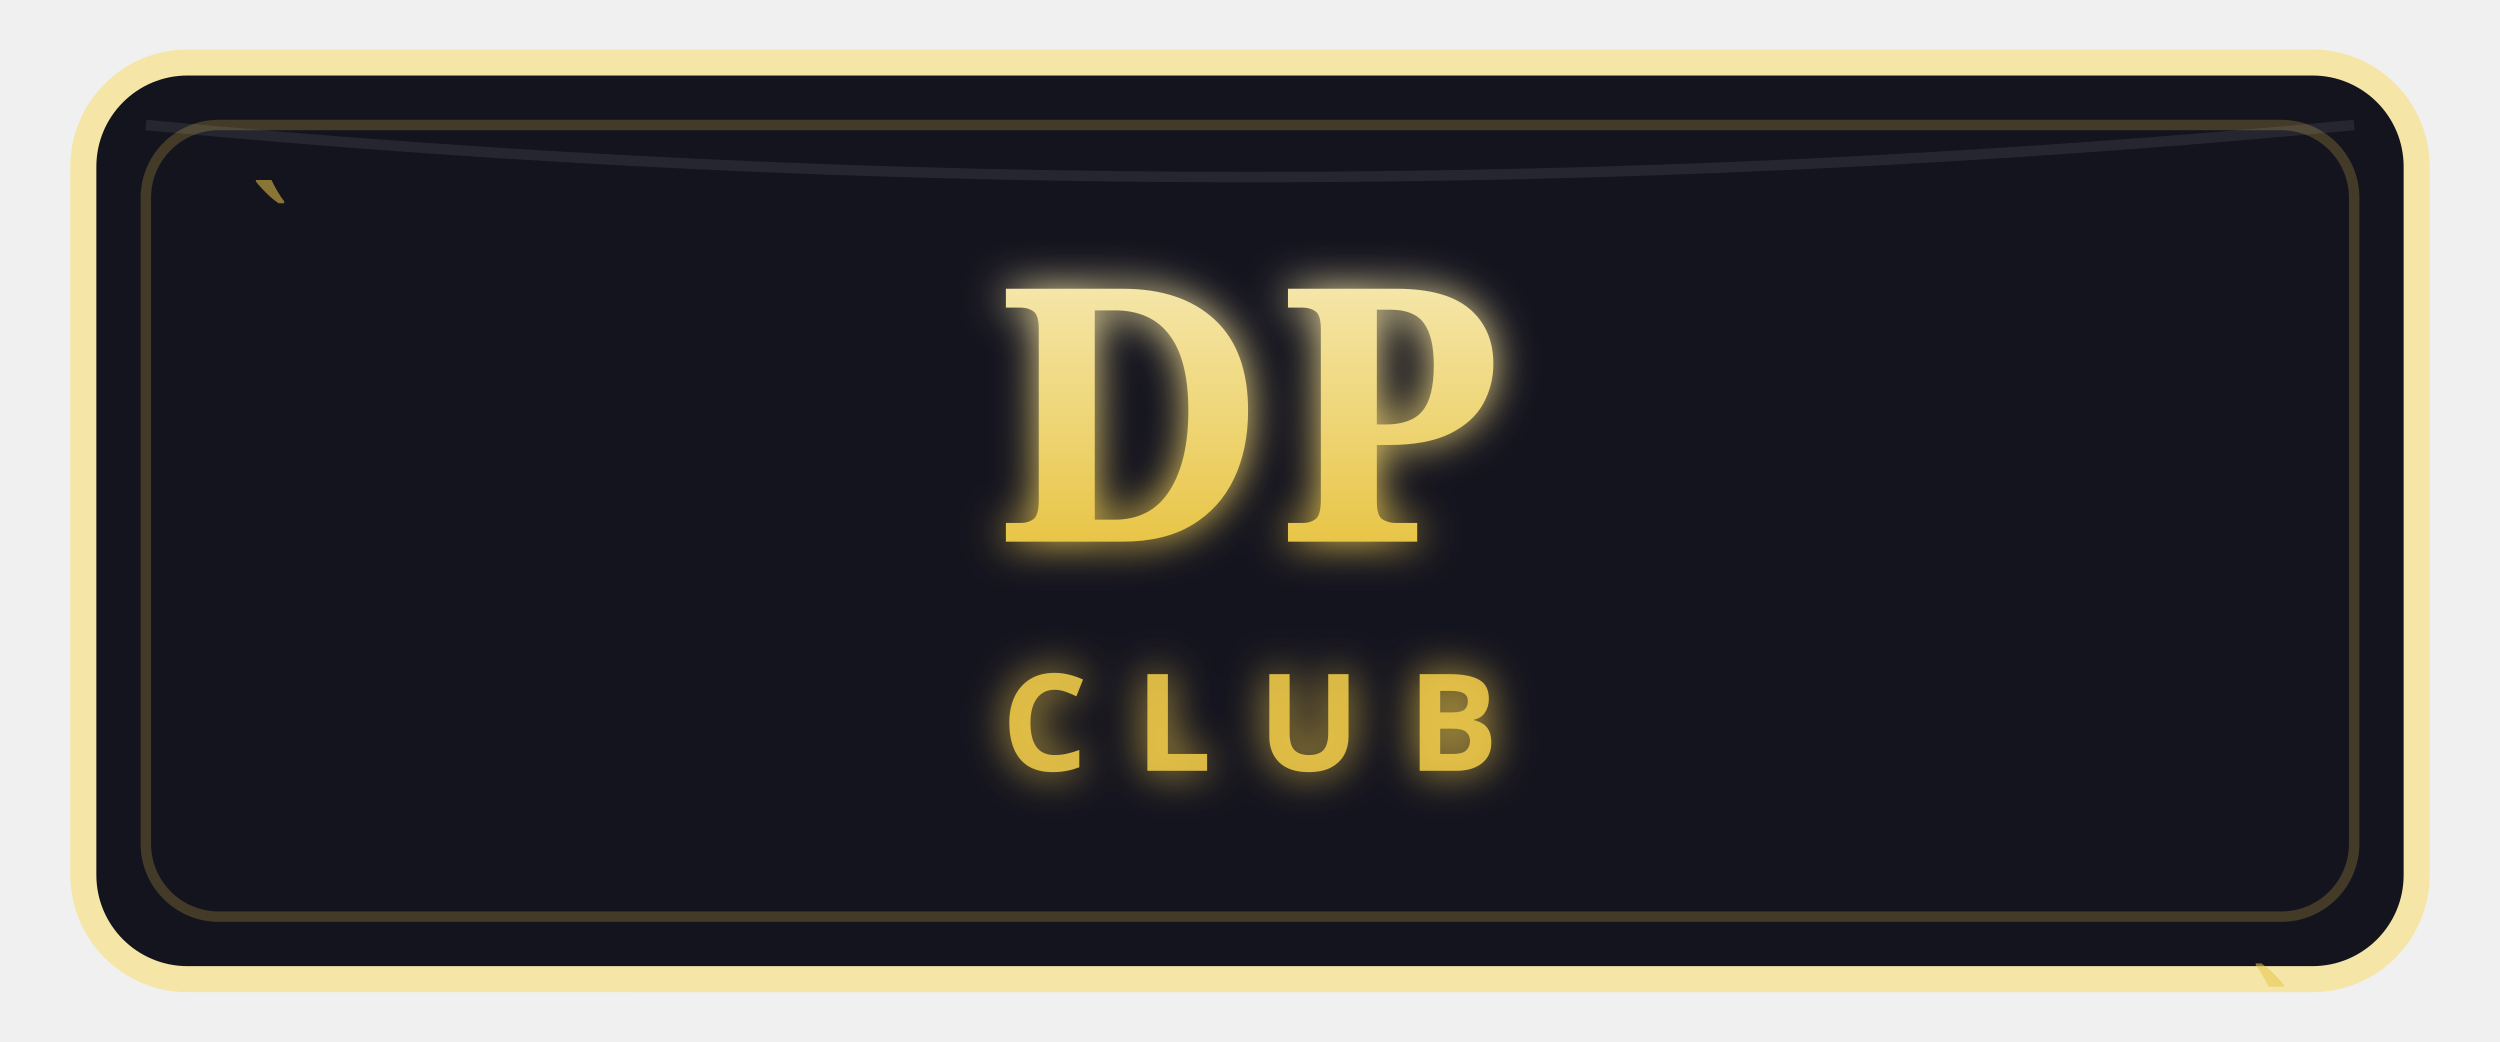
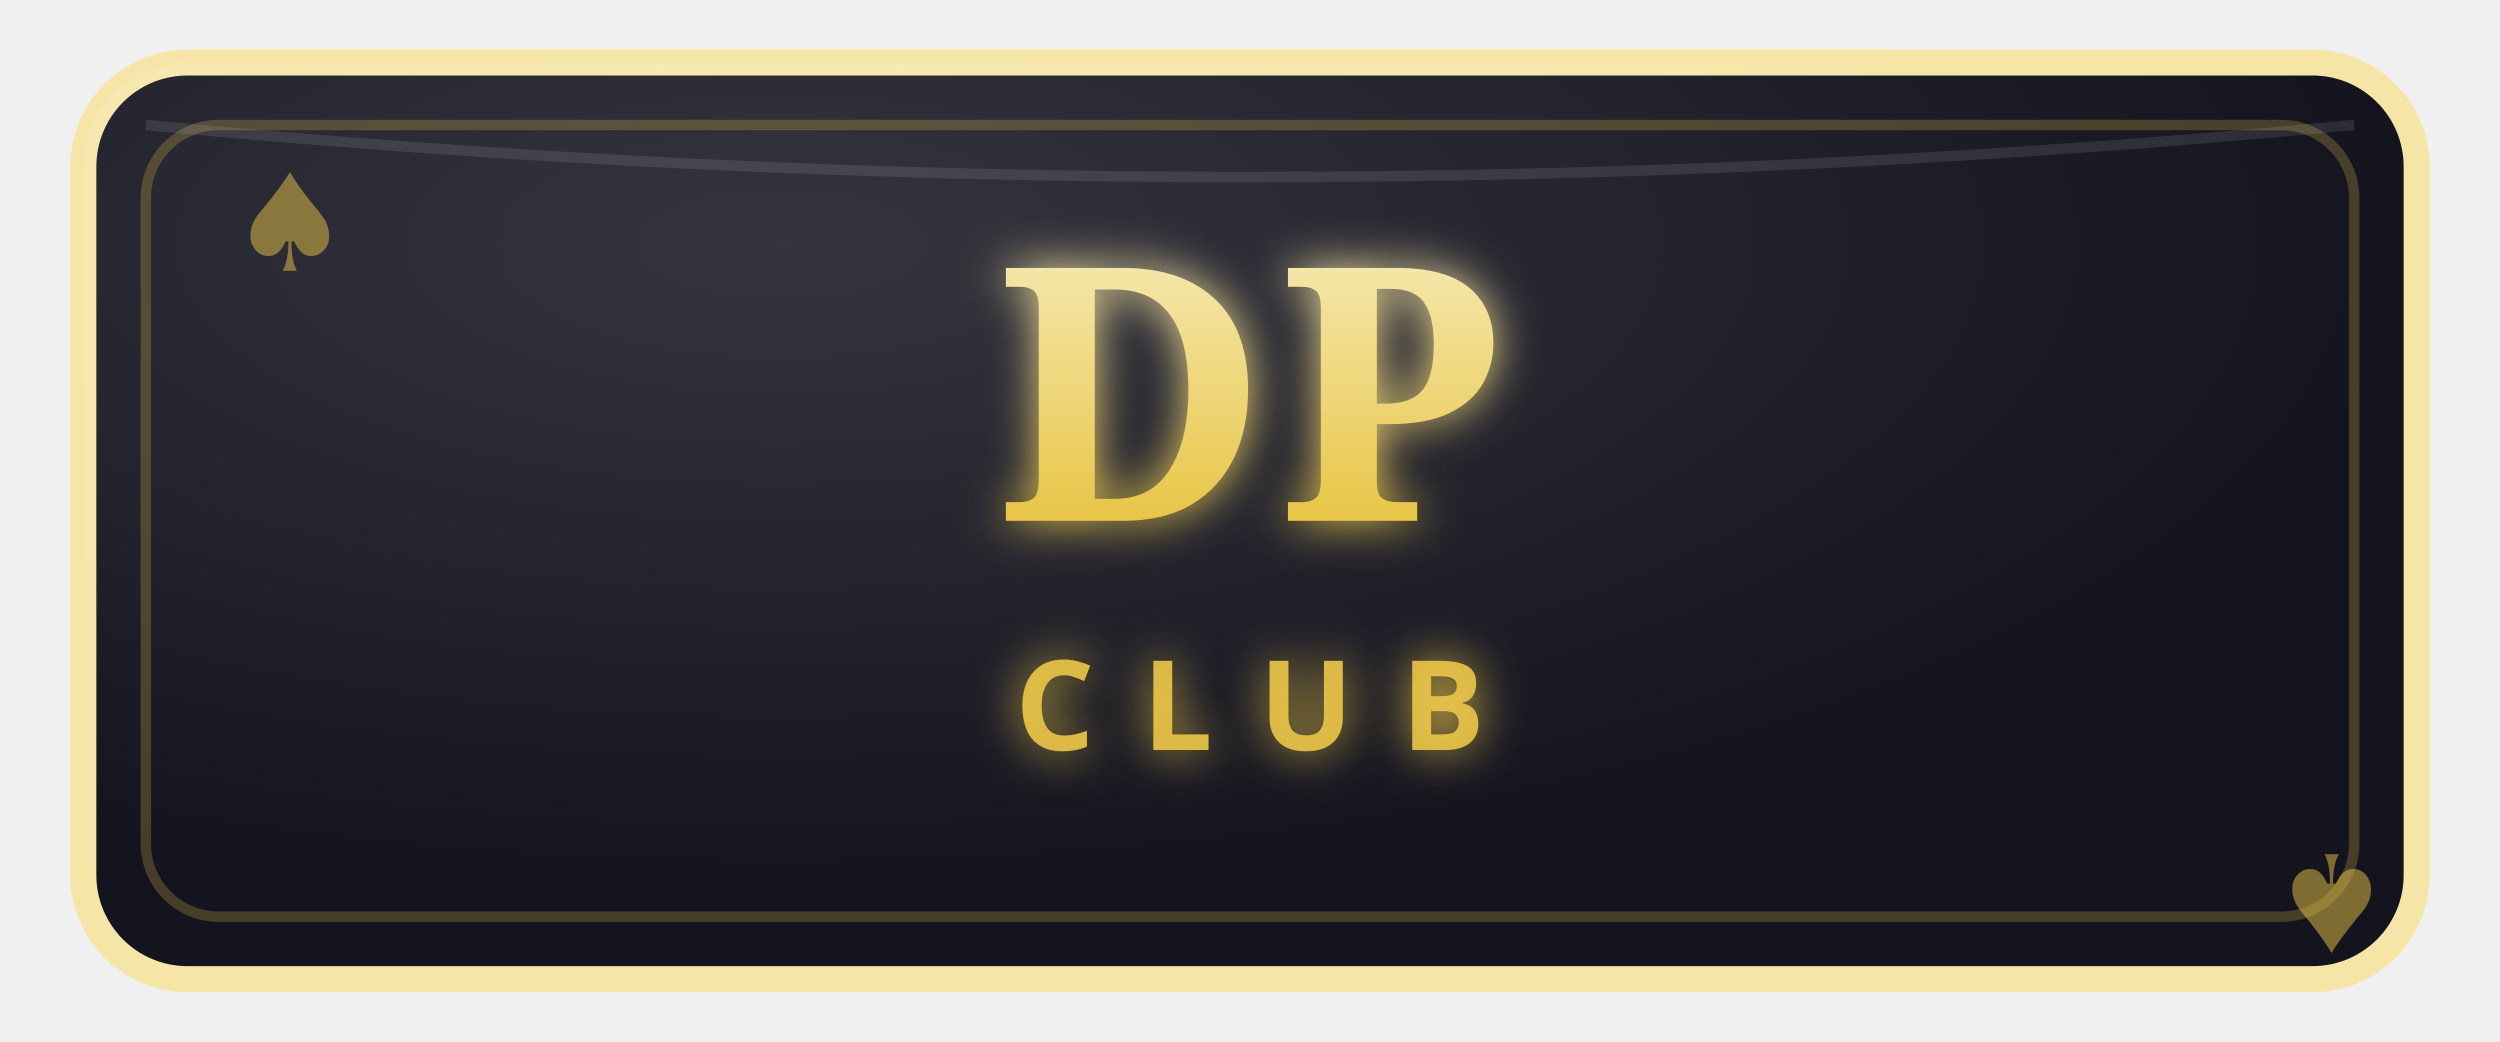
<svg xmlns="http://www.w3.org/2000/svg" viewBox="0 0 240 100" fill="none" role="img" aria-label="DP CLUB">
  <defs>
    <linearGradient id="lg-border" x1="0" y1="0" x2="240" y2="100">
      <stop stop-color="#f5e6a8" />
      <stop offset="0.45" stop-color="#e8c547" />
      <stop offset="1" stop-color="#b8942e" />
    </linearGradient>
    <linearGradient id="lg-face" x1="20" y1="10" x2="220" y2="90">
      <stop stop-color="#14141f" />
      <stop offset="0.55" stop-color="#0c0c12" />
      <stop offset="1" stop-color="#1a1408" />
    </linearGradient>
    <linearGradient id="lg-text" x1="0" y1="0" x2="0" y2="1">
      <stop stop-color="#f5e6a8" />
      <stop offset="1" stop-color="#e8c547" />
    </linearGradient>
+     <radialGradient id="lg-shine" cx="30%" cy="20%" r="70%">
+       <stop stop-color="#ffffff" stop-opacity="0.14" />
+       <stop offset="1" stop-color="#ffffff" stop-opacity="0" />
+     </radialGradient>
    <filter id="lg-glow" x="-20%" y="-20%" width="140%" height="140%">
-       <feGaussianBlur stdDeviation="2" result="b" />
+       <feGaussianBlur stdDeviation="2.2" result="b" />
      <feMerge>
        <feMergeNode in="b" />
        <feMergeNode in="SourceGraphic" />
      </feMerge>
    </filter>
  </defs>
  <rect x="8" y="6" width="224" height="88" rx="10" fill="url(#lg-face)" stroke="url(#lg-border)" stroke-width="2.5" />
-   <rect x="14" y="12" width="212" height="76" rx="7" stroke="#e8c547" stroke-opacity="0.22" stroke-width="1" />
-   <text x="24" y="28" fill="#e8c547" fill-opacity="0.55" font-family="Georgia,serif" font-size="14">`</text>
-   <text x="216" y="84" fill="#e8c547" fill-opacity="0.55" font-family="Georgia,serif" font-size="14" text-anchor="end" transform="rotate(180 216 84)">`</text>
+   <rect x="8" y="6" width="224" height="88" rx="10" fill="url(#lg-shine)" />
+   <rect x="14" y="12" width="212" height="76" rx="7" stroke="#e8c547" stroke-opacity="0.24" stroke-width="1" />
+   <text x="22" y="26" fill="#e8c547" fill-opacity="0.5" font-family="Georgia,serif" font-size="13">♠</text>
+   <text x="218" y="82" fill="#e8c547" fill-opacity="0.5" font-family="Georgia,serif" font-size="13" text-anchor="end" transform="rotate(180 218 82)">♠</text>
  <g filter="url(#lg-glow)">
-     <text x="120" y="52" text-anchor="middle" fill="url(#lg-text)" font-family="Georgia,serif" font-size="34" font-weight="700" letter-spacing="1">DP</text>
-     <text x="120" y="74" text-anchor="middle" fill="#e8c547" fill-opacity="0.92" font-family="system-ui,sans-serif" font-size="13" font-weight="700" letter-spacing="0.35em">CLUB</text>
+     <text x="120" y="50" text-anchor="middle" fill="url(#lg-text)" font-family="Georgia,serif" font-size="34" font-weight="700" letter-spacing="1">DP</text>
+     <text x="120" y="72" text-anchor="middle" fill="#e8c547" fill-opacity="0.92" font-family="system-ui,sans-serif" font-size="12" font-weight="700" letter-spacing="0.38em">CLUB</text>
  </g>
-   <path d="M14 12 Q120 22 226 12" stroke="#ffffff" stroke-opacity="0.08" stroke-width="1" fill="none" />
+   <path d="M14 12 Q120 22 226 12" stroke="#ffffff" stroke-opacity="0.1" stroke-width="1" fill="none" />
</svg>
